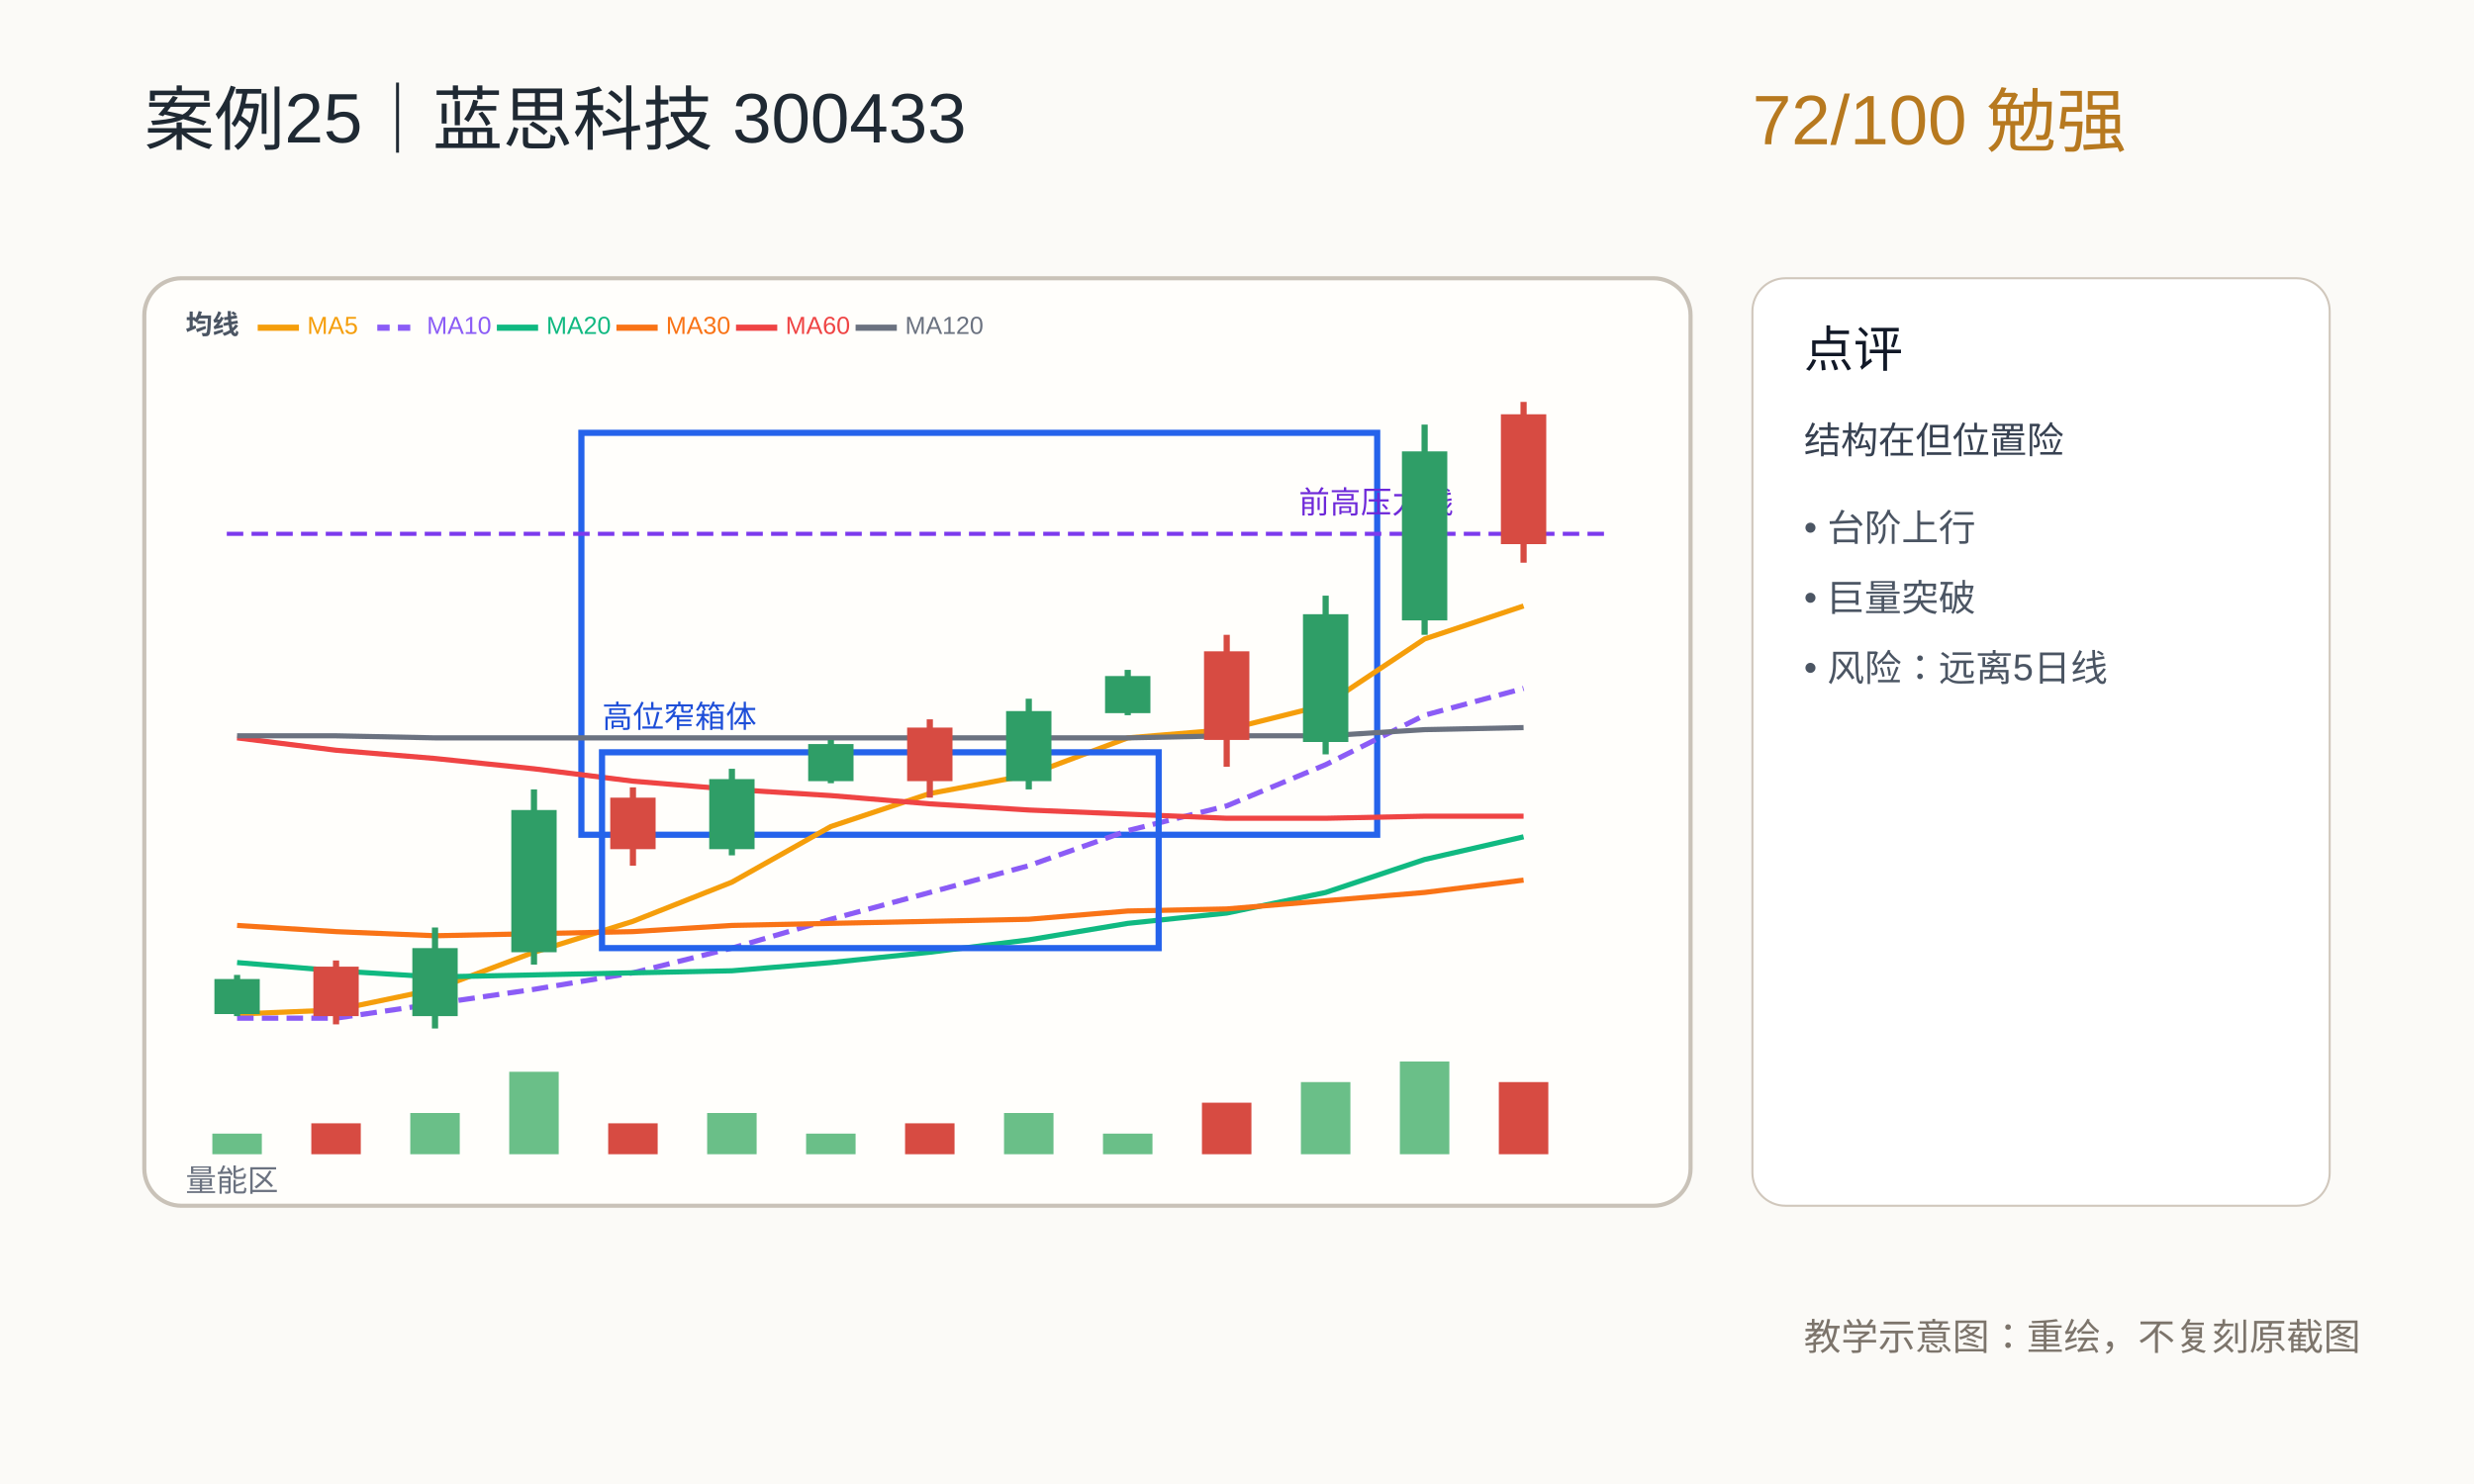
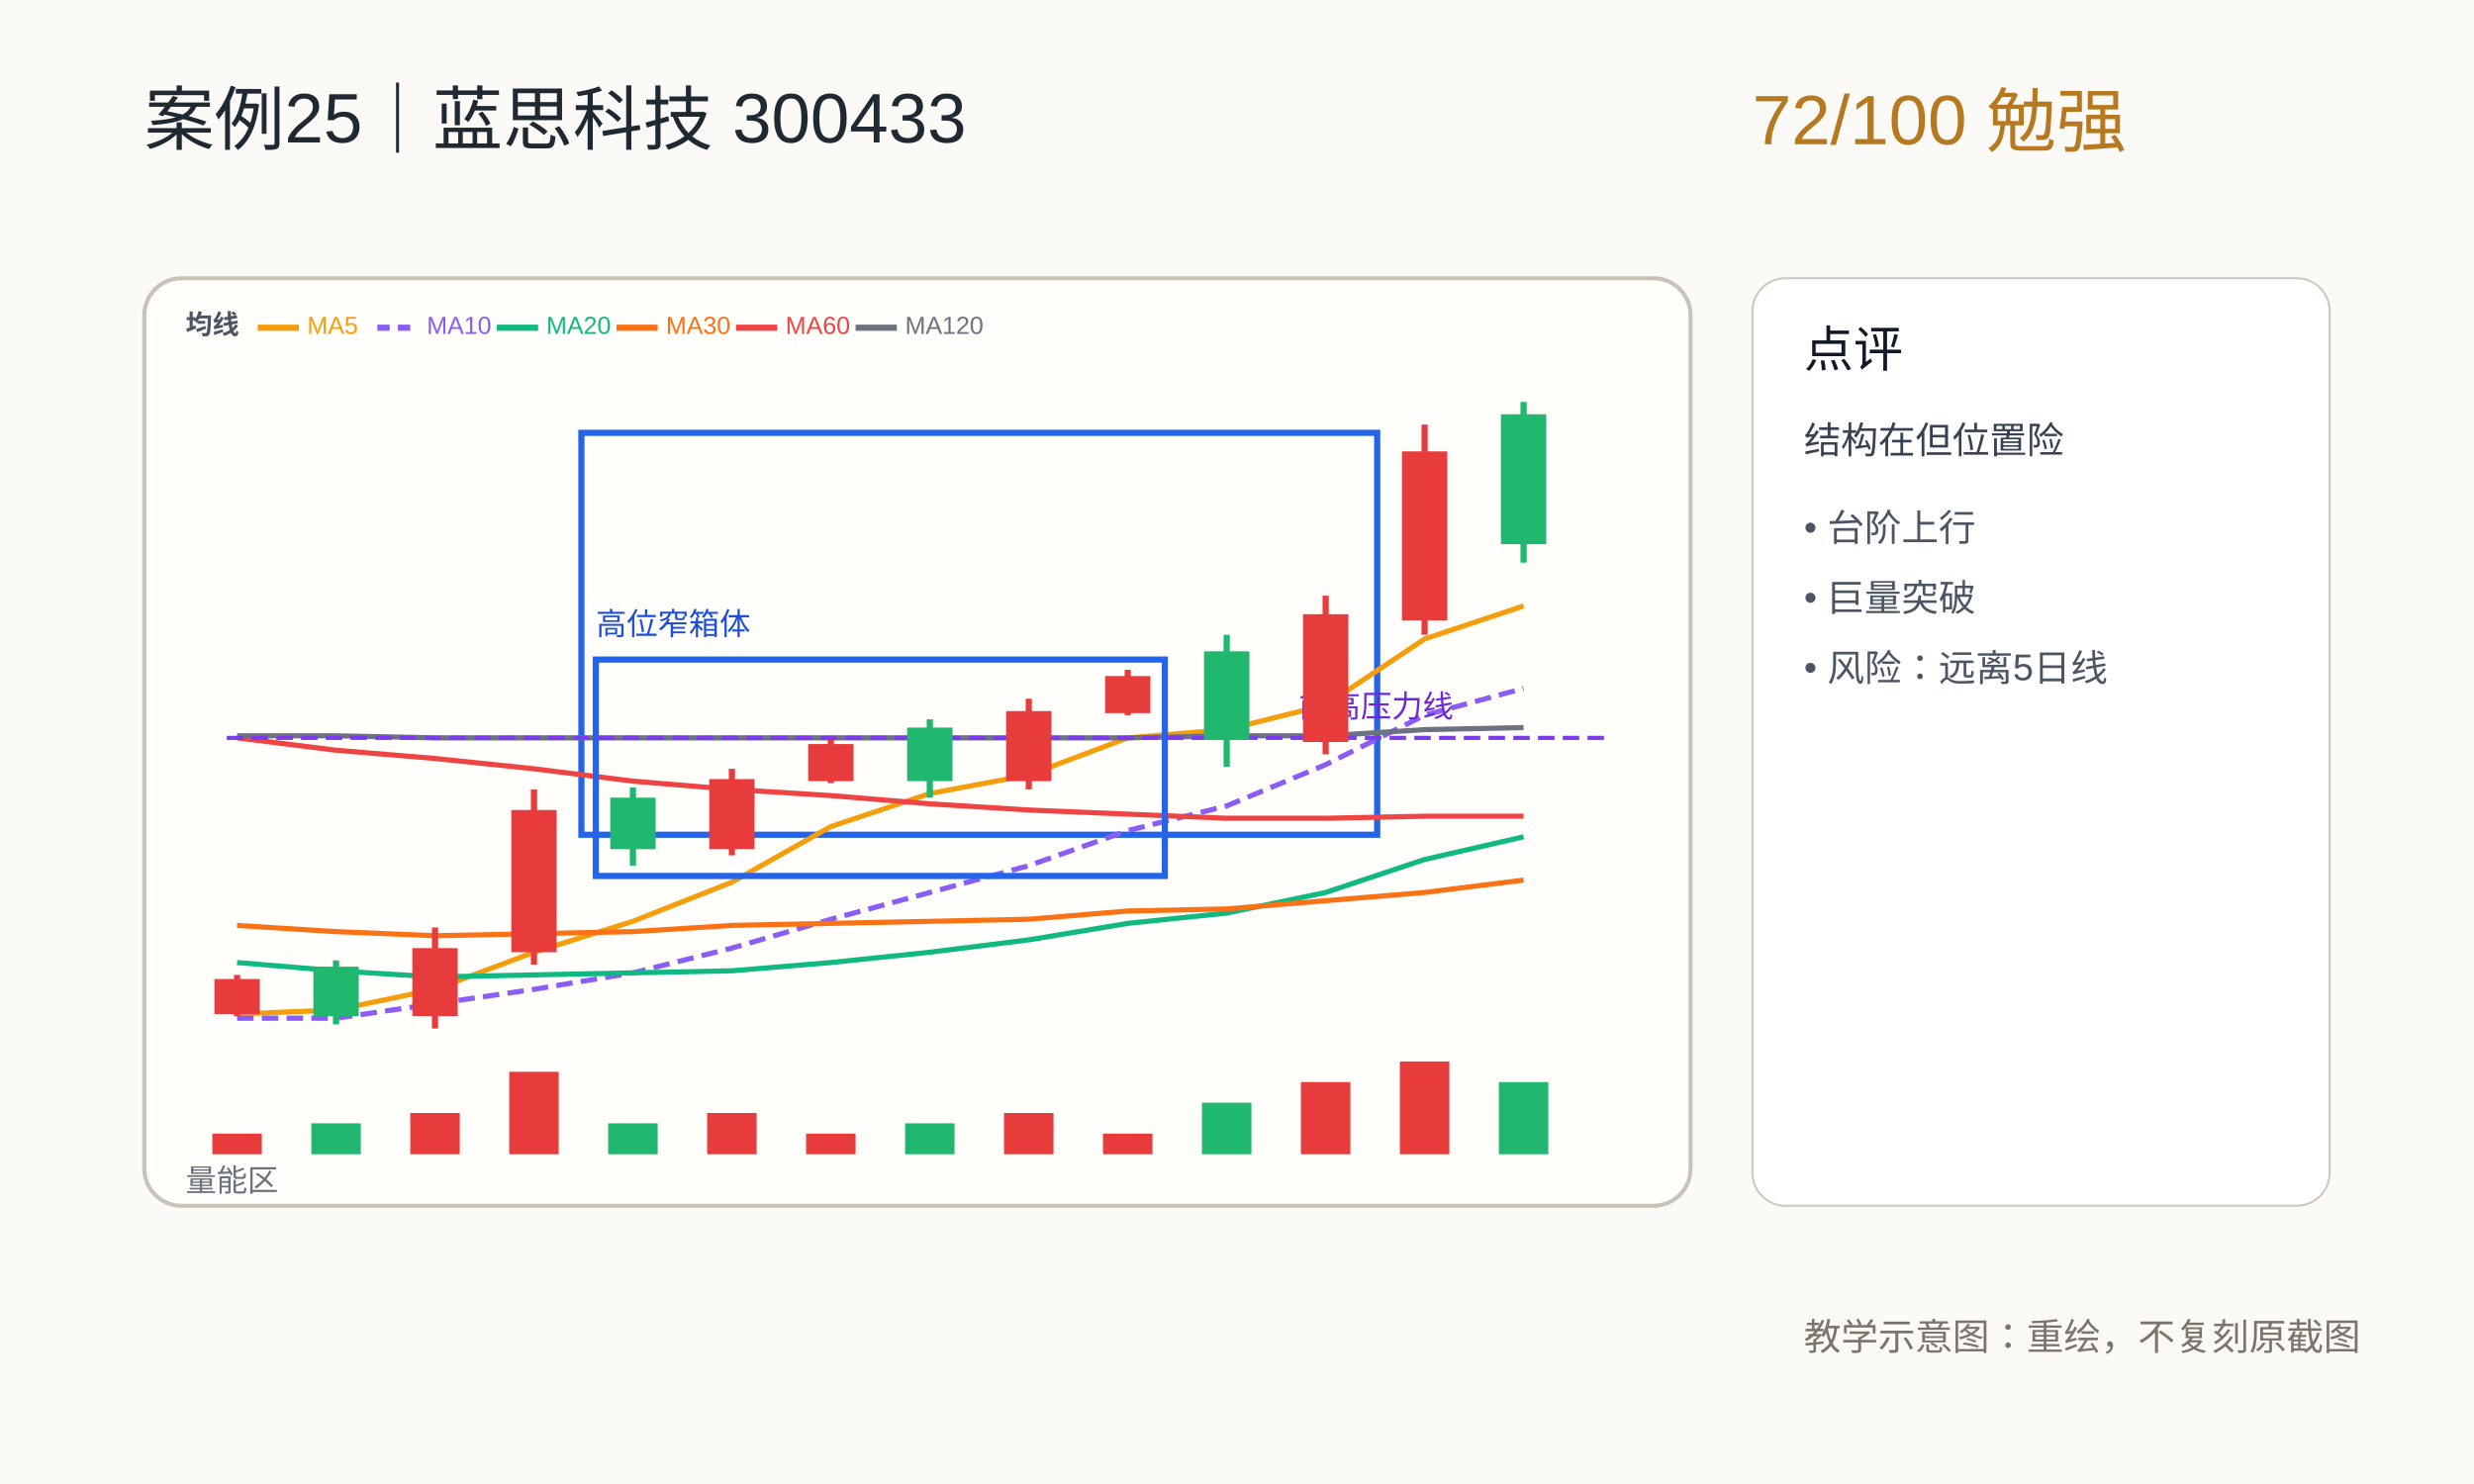
<svg xmlns="http://www.w3.org/2000/svg" width="1200" height="720" viewBox="0 0 1200 720">
  <rect width="1200" height="720" fill="#fbfaf7" />
  <rect x="70" y="135" width="750" height="450" rx="18" fill="#fffefb" stroke="#c9c2b8" stroke-width="2" />
  <text x="70" y="70" font-size="34" font-family="PingFang SC, Arial" fill="#1f2933">案例25｜蓝思科技 300433</text>
  <text x="850" y="70" font-size="34" font-family="PingFang SC, Arial" fill="#b7791f">72/100  勉强</text>
  <rect x="282" y="210" width="386" height="195" fill="none" stroke="#2563eb" stroke-width="3" />
  <text x="90" y="162" font-size="13" font-family="PingFang SC, Arial" fill="#4b5563" font-weight="bold">均线</text>
  <line x1="125" y1="159" x2="145" y2="159" stroke="#f59e0b" stroke-width="3" />
  <text x="149" y="162" font-size="12" font-family="PingFang SC, Arial" fill="#f59e0b">MA5</text>
  <line x1="183" y1="159" x2="203" y2="159" stroke="#8b5cf6" stroke-width="3" stroke-dasharray="6,4" />
  <text x="207" y="162" font-size="12" font-family="PingFang SC, Arial" fill="#8b5cf6">MA10</text>
  <line x1="241" y1="159" x2="261" y2="159" stroke="#10b981" stroke-width="3" />
  <text x="265" y="162" font-size="12" font-family="PingFang SC, Arial" fill="#10b981">MA20</text>
  <line x1="299" y1="159" x2="319" y2="159" stroke="#f97316" stroke-width="3" />
  <text x="323" y="162" font-size="12" font-family="PingFang SC, Arial" fill="#f97316">MA30</text>
  <line x1="357" y1="159" x2="377" y2="159" stroke="#ef4444" stroke-width="3" />
  <text x="381" y="162" font-size="12" font-family="PingFang SC, Arial" fill="#ef4444">MA60</text>
  <line x1="415" y1="159" x2="435" y2="159" stroke="#6b7280" stroke-width="3" />
  <text x="439" y="162" font-size="12" font-family="PingFang SC, Arial" fill="#6b7280">MA120</text>
  <polyline points="115,492 163,490 211,480 259,462 307,447 355,428 403,401 451,385 499,376 547,358 595,354 643,342 691,310 739,294" fill="none" stroke="#f59e0b" stroke-width="2.5" />
  <polyline points="115,494 163,494 211,487 259,480 307,472 355,460 403,446 451,433 499,420 547,403 595,391 643,371 691,347 739,334" fill="none" stroke="#8b5cf6" stroke-width="2.5" stroke-dasharray="8,4" />
  <polyline points="115,467 163,471 211,474 259,473 307,472 355,471 403,467 451,462 499,456 547,448 595,443 643,433 691,417 739,406" fill="none" stroke="#10b981" stroke-width="2.5" />
  <polyline points="115,449 163,452 211,454 259,453 307,452 355,449 403,448 451,447 499,446 547,442 595,441 643,437 691,433 739,427" fill="none" stroke="#f97316" stroke-width="2.5" />
  <polyline points="115,358 163,364 211,368 259,373 307,379 355,383 403,386 451,390 499,393 547,395 595,397 643,397 691,396 739,396" fill="none" stroke="#ef4444" stroke-width="2.5" />
  <polyline points="115,357 163,357 211,358 259,358 307,358 355,358 403,358 451,358 499,358 547,358 595,357 643,357 691,354 739,353" fill="none" stroke="#6b7280" stroke-width="2.5" />
-   <line x1="110" y1="259" x2="780" y2="259" stroke="#7c3aed" stroke-width="2" stroke-dasharray="8,4" />
-   <text x="630" y="249" font-size="15" font-family="PingFang SC, Arial" fill="#6d28d9">前高压力线</text>
-   <rect x="292" y="365" width="270" height="95" fill="none" stroke="#2563eb" stroke-width="3" />
-   <text x="292" y="353" font-size="15" font-family="PingFang SC, Arial" fill="#1d4ed8">高位窄箱体</text>
-   <line x1="115" y1="473" x2="115" y2="493" stroke="#2f9e67" stroke-width="3" />
-   <rect x="104" y="475" width="22" height="17" fill="#2f9e67" />
-   <line x1="163" y1="466" x2="163" y2="497" stroke="#d74b42" stroke-width="3" />
-   <rect x="152" y="469" width="22" height="24" fill="#d74b42" />
-   <line x1="211" y1="450" x2="211" y2="499" stroke="#2f9e67" stroke-width="3" />
-   <rect x="200" y="460" width="22" height="33" fill="#2f9e67" />
-   <line x1="259" y1="383" x2="259" y2="468" stroke="#2f9e67" stroke-width="3" />
-   <rect x="248" y="393" width="22" height="69" fill="#2f9e67" />
-   <line x1="307" y1="382" x2="307" y2="420" stroke="#d74b42" stroke-width="3" />
-   <rect x="296" y="387" width="22" height="25" fill="#d74b42" />
-   <line x1="355" y1="373" x2="355" y2="415" stroke="#2f9e67" stroke-width="3" />
-   <rect x="344" y="378" width="22" height="34" fill="#2f9e67" />
-   <line x1="403" y1="359" x2="403" y2="380" stroke="#2f9e67" stroke-width="3" />
-   <rect x="392" y="361" width="22" height="18" fill="#2f9e67" />
-   <line x1="451" y1="349" x2="451" y2="387" stroke="#d74b42" stroke-width="3" />
-   <rect x="440" y="353" width="22" height="26" fill="#d74b42" />
-   <line x1="499" y1="339" x2="499" y2="383" stroke="#2f9e67" stroke-width="3" />
-   <rect x="488" y="345" width="22" height="34" fill="#2f9e67" />
-   <line x1="547" y1="325" x2="547" y2="347" stroke="#2f9e67" stroke-width="3" />
-   <rect x="536" y="328" width="22" height="18" fill="#2f9e67" />
-   <line x1="595" y1="308" x2="595" y2="372" stroke="#d74b42" stroke-width="3" />
-   <rect x="584" y="316" width="22" height="43" fill="#d74b42" />
-   <line x1="643" y1="289" x2="643" y2="366" stroke="#2f9e67" stroke-width="3" />
-   <rect x="632" y="298" width="22" height="62" fill="#2f9e67" />
-   <line x1="691" y1="206" x2="691" y2="308" stroke="#2f9e67" stroke-width="3" />
-   <rect x="680" y="219" width="22" height="82" fill="#2f9e67" />
-   <line x1="739" y1="195" x2="739" y2="273" stroke="#d74b42" stroke-width="3" />
-   <rect x="728" y="201" width="22" height="63" fill="#d74b42" />
-   <rect x="103" y="550" width="24" height="10" fill="#6abf88" />
-   <rect x="151" y="545" width="24" height="15" fill="#d74b42" />
-   <rect x="199" y="540" width="24" height="20" fill="#6abf88" />
-   <rect x="247" y="520" width="24" height="40" fill="#6abf88" />
-   <rect x="295" y="545" width="24" height="15" fill="#d74b42" />
-   <rect x="343" y="540" width="24" height="20" fill="#6abf88" />
-   <rect x="391" y="550" width="24" height="10" fill="#6abf88" />
-   <rect x="439" y="545" width="24" height="15" fill="#d74b42" />
-   <rect x="487" y="540" width="24" height="20" fill="#6abf88" />
-   <rect x="535" y="550" width="24" height="10" fill="#6abf88" />
-   <rect x="583" y="535" width="24" height="25" fill="#d74b42" />
-   <rect x="631" y="525" width="24" height="35" fill="#6abf88" />
-   <rect x="679" y="515" width="24" height="45" fill="#6abf88" />
-   <rect x="727" y="525" width="24" height="35" fill="#d74b42" />
+   <rect x="289" y="320" width="276" height="105" fill="none" stroke="#2563eb" stroke-width="3" />
+   <text x="289" y="308" font-size="15" font-family="PingFang SC, Arial" fill="#1d4ed8">高位窄箱体</text>
+   <line x1="110" y1="358" x2="780" y2="358" stroke="#7c3aed" stroke-width="2" stroke-dasharray="8,4" />
+   <text x="630" y="348" font-size="15" font-family="PingFang SC, Arial" fill="#6d28d9">前高压力线</text>
+   <line x1="115" y1="473" x2="115" y2="493" stroke="#e83c3c" stroke-width="3" />
+   <rect x="104" y="475" width="22" height="17" fill="#e83c3c" />
+   <line x1="163" y1="466" x2="163" y2="497" stroke="#20b86e" stroke-width="3" />
+   <rect x="152" y="469" width="22" height="24" fill="#20b86e" />
+   <line x1="211" y1="450" x2="211" y2="499" stroke="#e83c3c" stroke-width="3" />
+   <rect x="200" y="460" width="22" height="33" fill="#e83c3c" />
+   <line x1="259" y1="383" x2="259" y2="468" stroke="#e83c3c" stroke-width="3" />
+   <rect x="248" y="393" width="22" height="69" fill="#e83c3c" />
+   <line x1="307" y1="382" x2="307" y2="420" stroke="#20b86e" stroke-width="3" />
+   <rect x="296" y="387" width="22" height="25" fill="#20b86e" />
+   <line x1="355" y1="373" x2="355" y2="415" stroke="#e83c3c" stroke-width="3" />
+   <rect x="344" y="378" width="22" height="34" fill="#e83c3c" />
+   <line x1="403" y1="359" x2="403" y2="380" stroke="#e83c3c" stroke-width="3" />
+   <rect x="392" y="361" width="22" height="18" fill="#e83c3c" />
+   <line x1="451" y1="349" x2="451" y2="387" stroke="#20b86e" stroke-width="3" />
+   <rect x="440" y="353" width="22" height="26" fill="#20b86e" />
+   <line x1="499" y1="339" x2="499" y2="383" stroke="#e83c3c" stroke-width="3" />
+   <rect x="488" y="345" width="22" height="34" fill="#e83c3c" />
+   <line x1="547" y1="325" x2="547" y2="347" stroke="#e83c3c" stroke-width="3" />
+   <rect x="536" y="328" width="22" height="18" fill="#e83c3c" />
+   <line x1="595" y1="308" x2="595" y2="372" stroke="#20b86e" stroke-width="3" />
+   <rect x="584" y="316" width="22" height="43" fill="#20b86e" />
+   <line x1="643" y1="289" x2="643" y2="366" stroke="#e83c3c" stroke-width="3" />
+   <rect x="632" y="298" width="22" height="62" fill="#e83c3c" />
+   <line x1="691" y1="206" x2="691" y2="308" stroke="#e83c3c" stroke-width="3" />
+   <rect x="680" y="219" width="22" height="82" fill="#e83c3c" />
+   <line x1="739" y1="195" x2="739" y2="273" stroke="#20b86e" stroke-width="3" />
+   <rect x="728" y="201" width="22" height="63" fill="#20b86e" />
+   <rect x="103" y="550" width="24" height="10" fill="#e83c3c" />
+   <rect x="151" y="545" width="24" height="15" fill="#20b86e" />
+   <rect x="199" y="540" width="24" height="20" fill="#e83c3c" />
+   <rect x="247" y="520" width="24" height="40" fill="#e83c3c" />
+   <rect x="295" y="545" width="24" height="15" fill="#20b86e" />
+   <rect x="343" y="540" width="24" height="20" fill="#e83c3c" />
+   <rect x="391" y="550" width="24" height="10" fill="#e83c3c" />
+   <rect x="439" y="545" width="24" height="15" fill="#20b86e" />
+   <rect x="487" y="540" width="24" height="20" fill="#e83c3c" />
+   <rect x="535" y="550" width="24" height="10" fill="#e83c3c" />
+   <rect x="583" y="535" width="24" height="25" fill="#20b86e" />
+   <rect x="631" y="525" width="24" height="35" fill="#e83c3c" />
+   <rect x="679" y="515" width="24" height="45" fill="#e83c3c" />
+   <rect x="727" y="525" width="24" height="35" fill="#20b86e" />
  <text x="90" y="578" font-size="15" font-family="PingFang SC, Arial" fill="#6b7280">量能区</text>
  <rect x="850" y="135" width="280" height="450" rx="16" fill="#ffffff" stroke="#d0c7bc" />
  <text x="875" y="178" font-size="24" font-family="PingFang SC, Arial" fill="#111827">点评</text>
  <text x="875" y="220" font-size="18" font-family="PingFang SC, Arial" fill="#374151">结构在但位置险</text>
  <text x="875" y="262" font-size="18" font-family="PingFang SC, Arial" fill="#4b5563">• 台阶上行</text>
  <text x="875" y="296" font-size="18" font-family="PingFang SC, Arial" fill="#4b5563">• 巨量突破</text>
  <text x="875" y="330" font-size="18" font-family="PingFang SC, Arial" fill="#4b5563">• 风险：远离5日线</text>
  <text x="875" y="655" font-size="18" font-family="PingFang SC, Arial" fill="#7c746b">教学示意图：重绘，不复刻原截图</text>
</svg>
